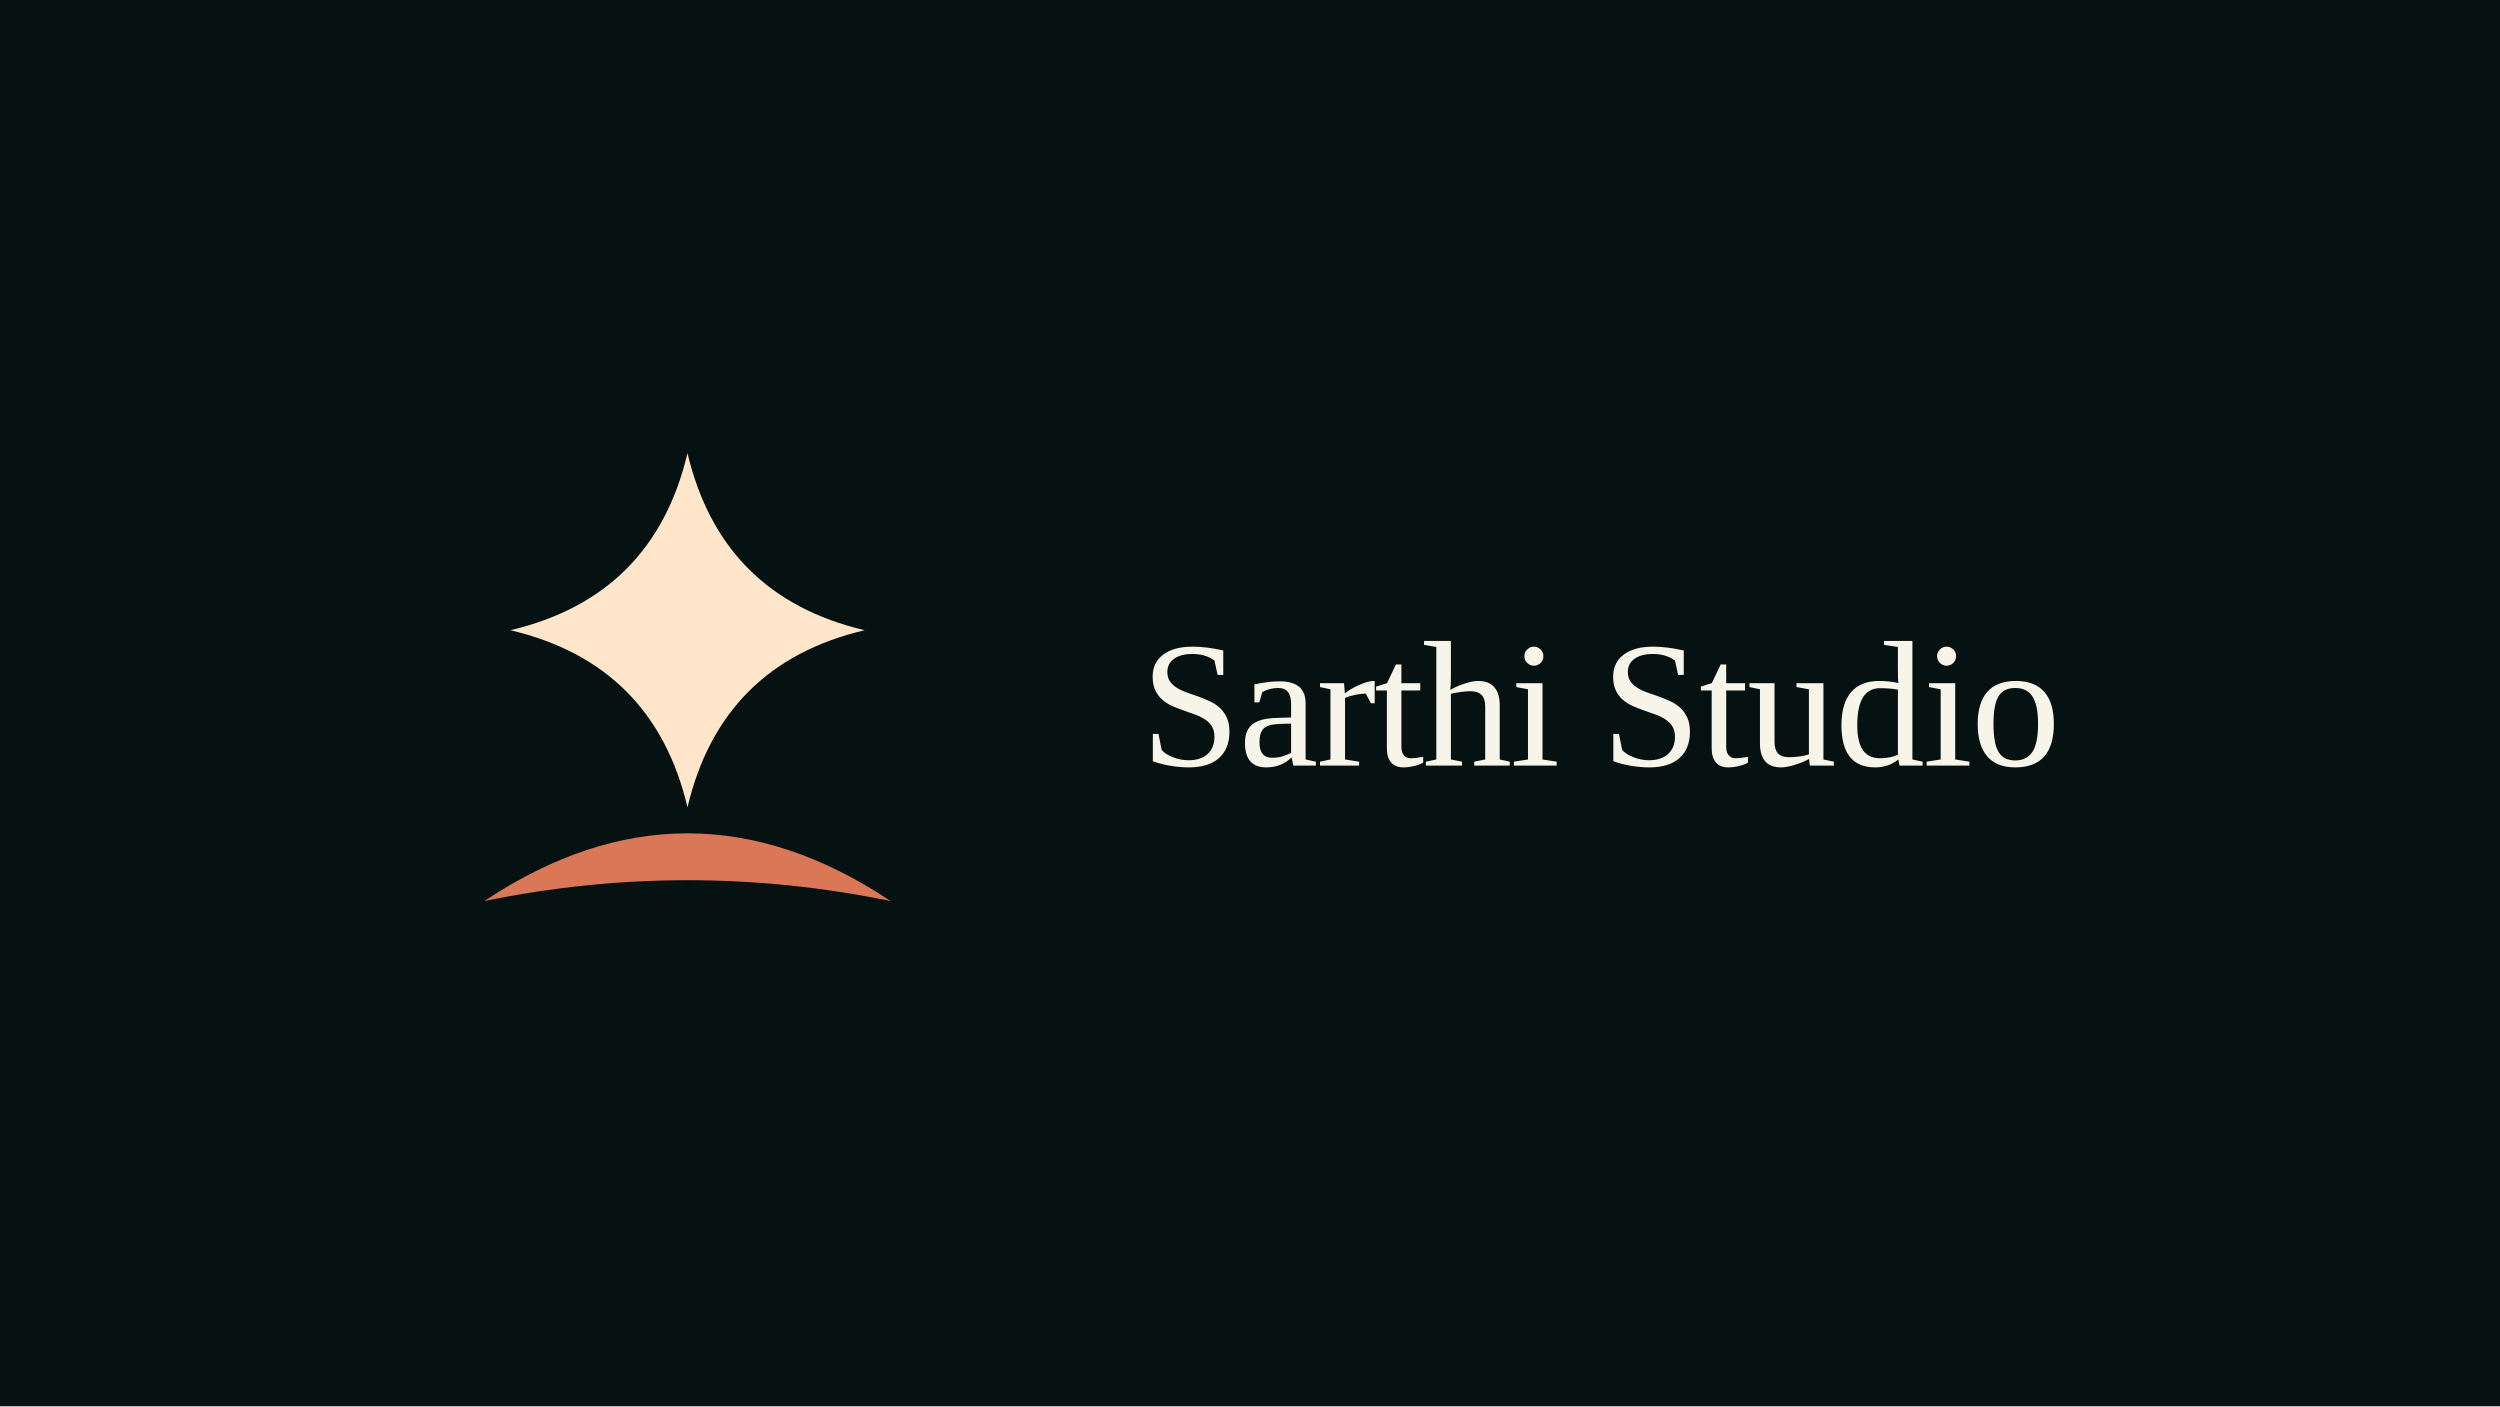
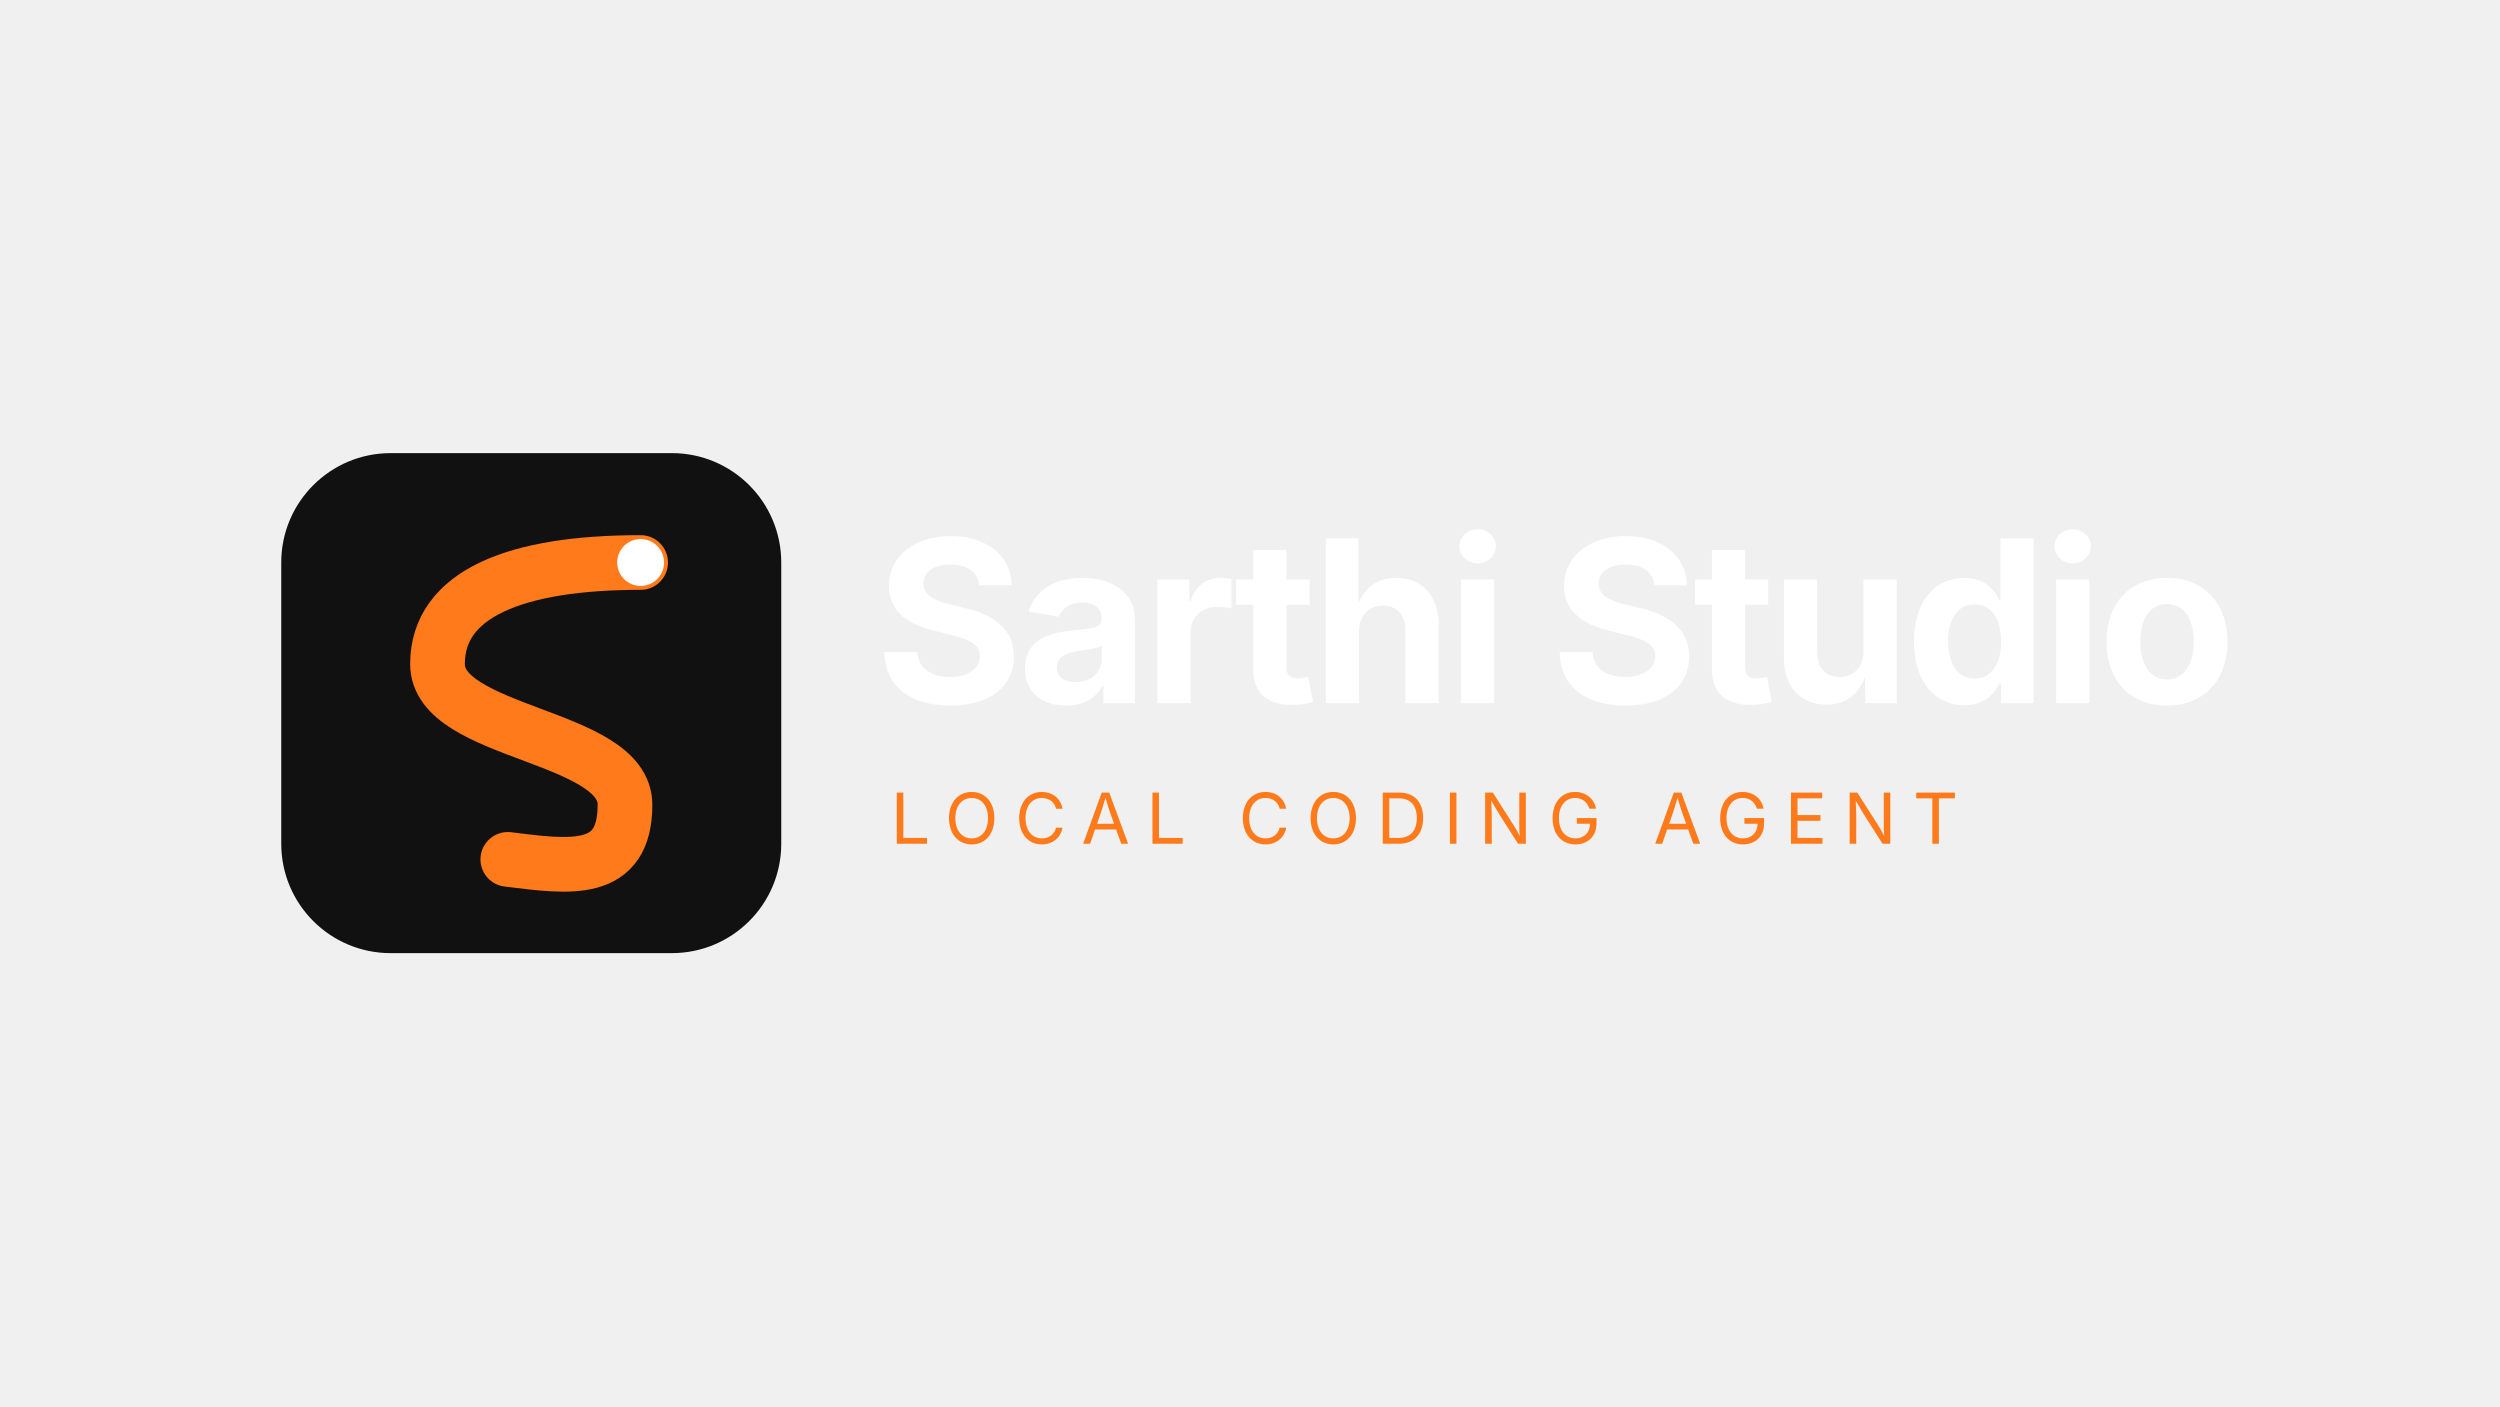
<svg xmlns="http://www.w3.org/2000/svg" viewBox="0 0 640 360" width="640" height="360" role="img" aria-label="Sarthi Studio">
-   <rect width="640" height="360" fill="#061111" />
-   <g transform="translate(96 100) scale(6.6667)">
-     <path d="M12 2.4Q13.3 7.9 18.8 9.2Q13.3 10.5 12 16Q10.7 10.5 5.2 9.2Q10.7 7.9 12 2.4Z" fill="#ffe6cb" />
-     <path d="M4.2 19.6Q12 14.4 19.8 19.6Q12 18.0 4.2 19.6Z" fill="#d97757" />
+   <g transform="translate(72 116)">
+     <rect width="128" height="128" rx="28" fill="#111111" />
+     <g transform="translate(64 64) translate(-64 -74)">
+       <path d="M92 38C60 38 40 46 40 64s48 18 48 36-14 16-30 14" fill="none" stroke="#FF7A1A" stroke-width="14" stroke-linecap="round" stroke-linejoin="round" />
+       <circle cx="92" cy="38" r="6" fill="#FFFFFF" />
+     </g>
  </g>
-   <text x="292" y="196" font-family="Georgia, 'Times New Roman', serif" font-size="46" fill="#f7f4ea" letter-spacing="-0.5">Sarthi Studio</text>
+   <text x="224" y="180" font-family="Inter, 'Segoe UI', system-ui, sans-serif" font-size="58" font-weight="700" letter-spacing="-1.5" fill="#FFFFFF">Sarthi Studio</text>
+   <text x="228" y="216" font-family="Inter, 'Segoe UI', system-ui, sans-serif" font-size="18" letter-spacing="4.2" fill="#FF7A1A">LOCAL CODING AGENT</text>
</svg>
